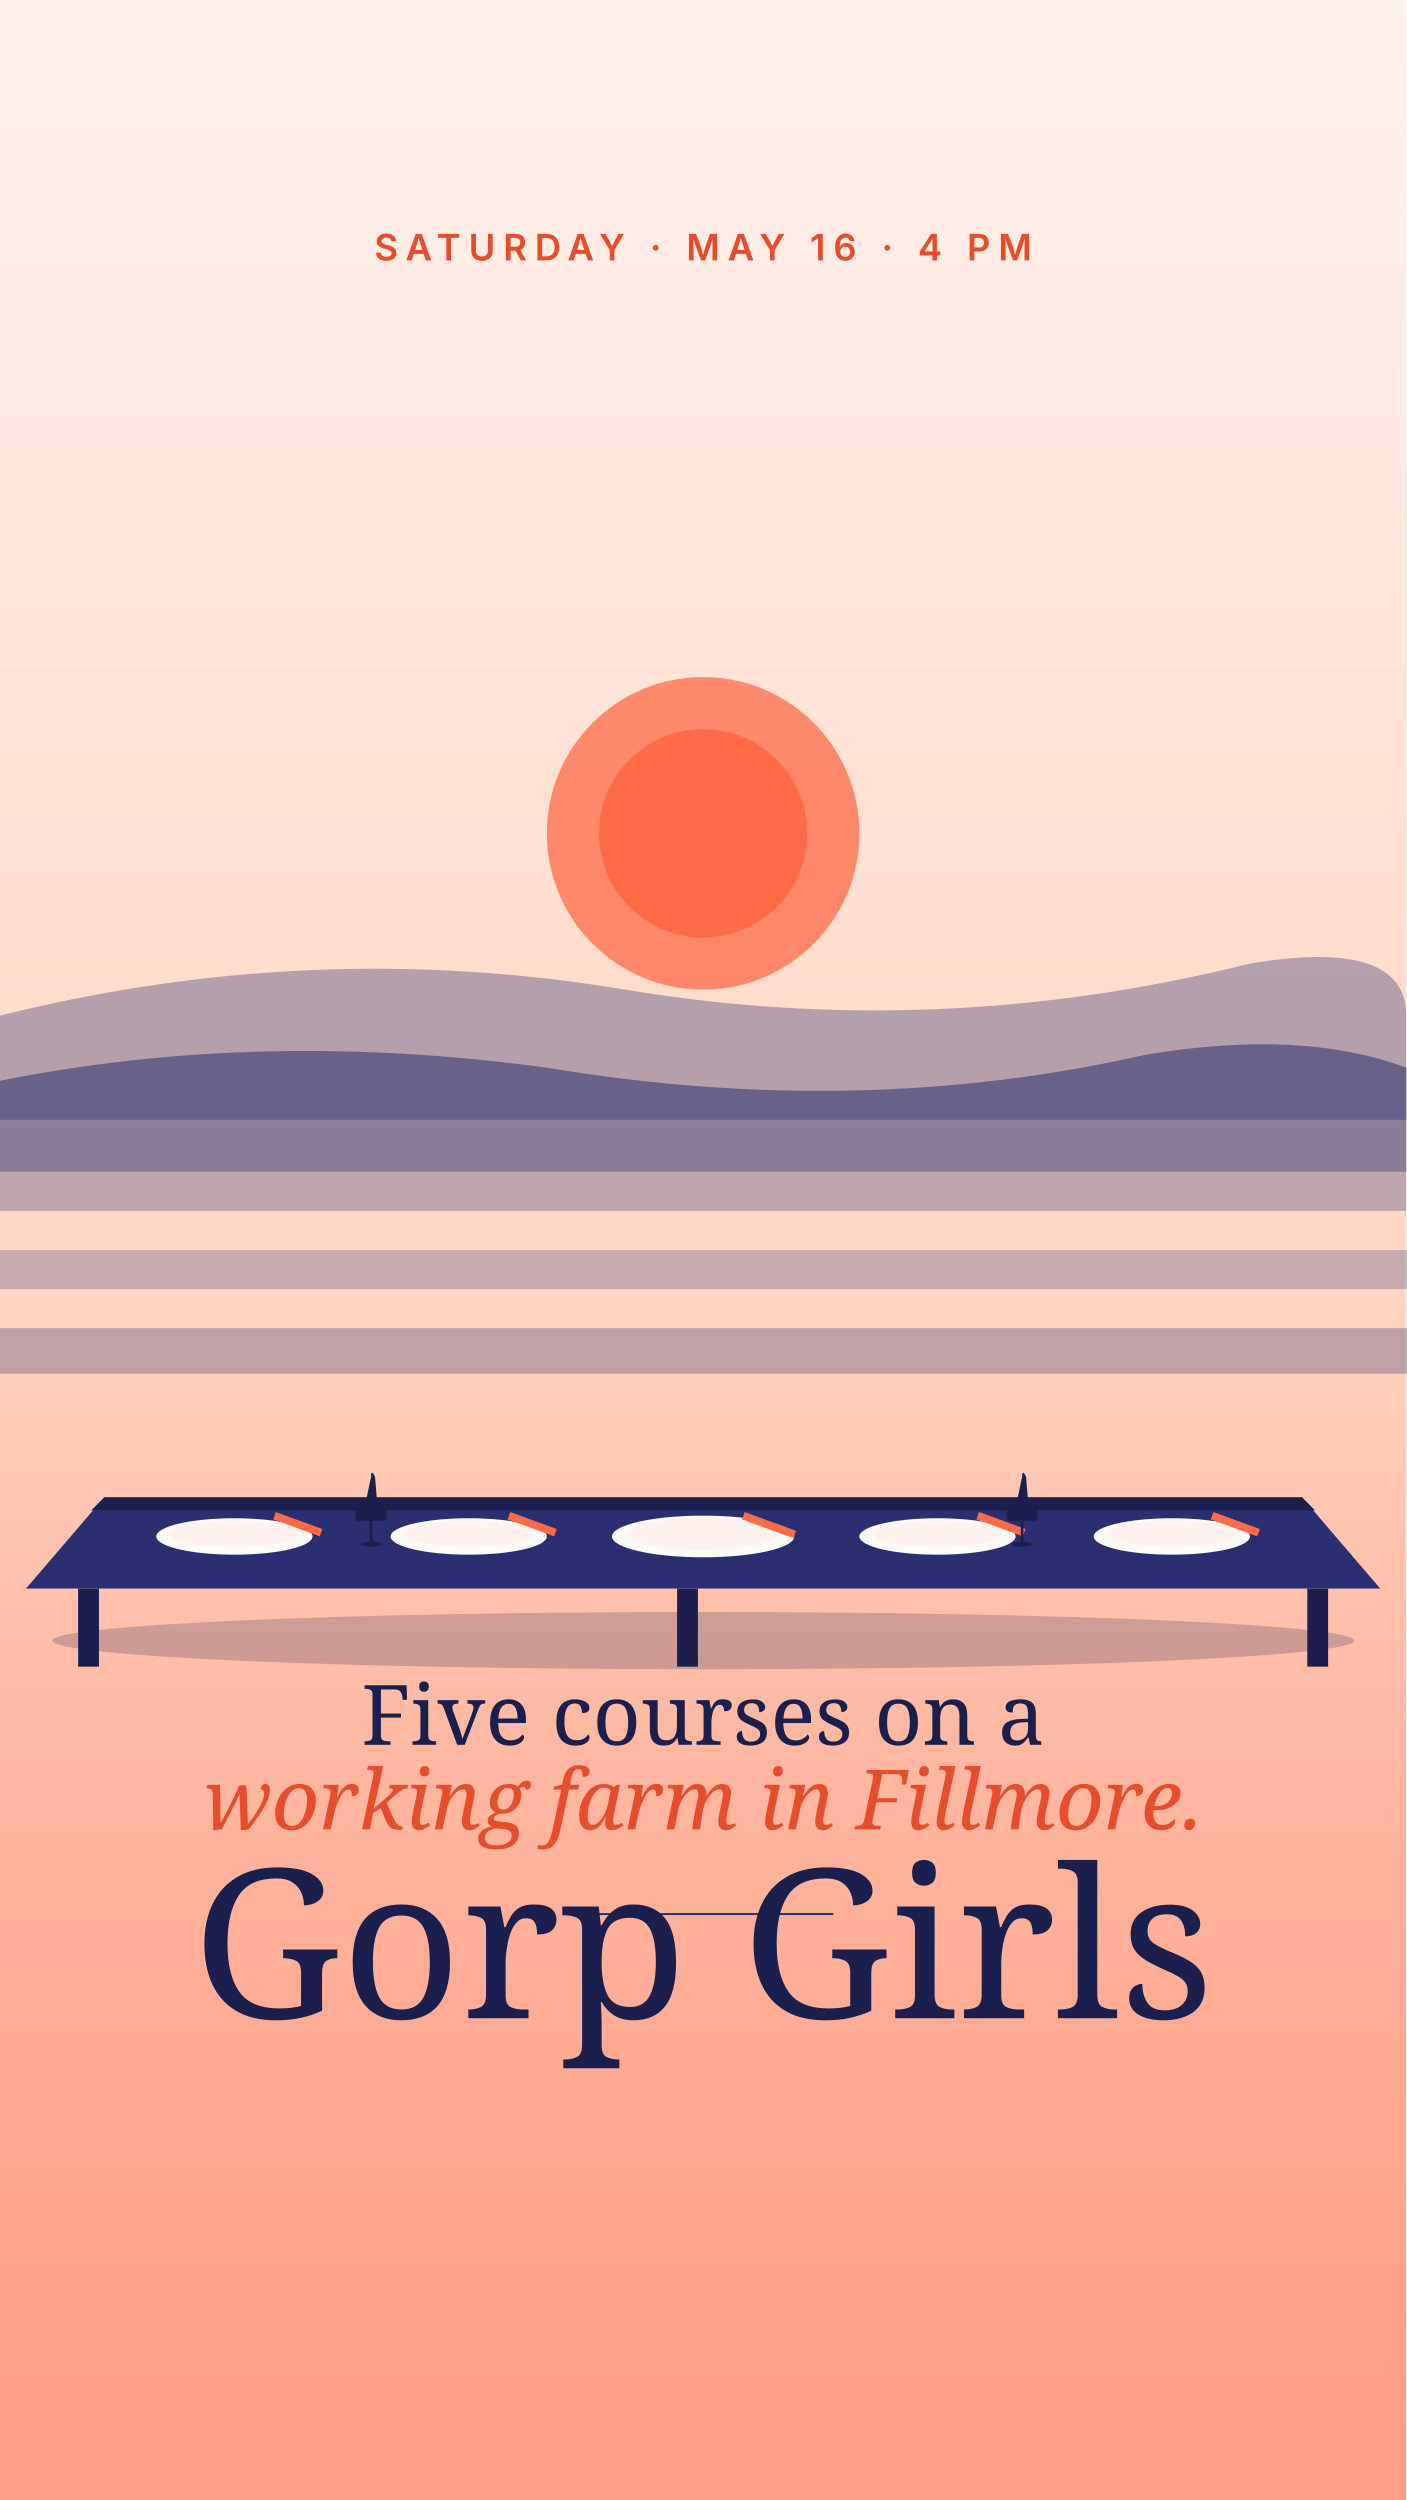
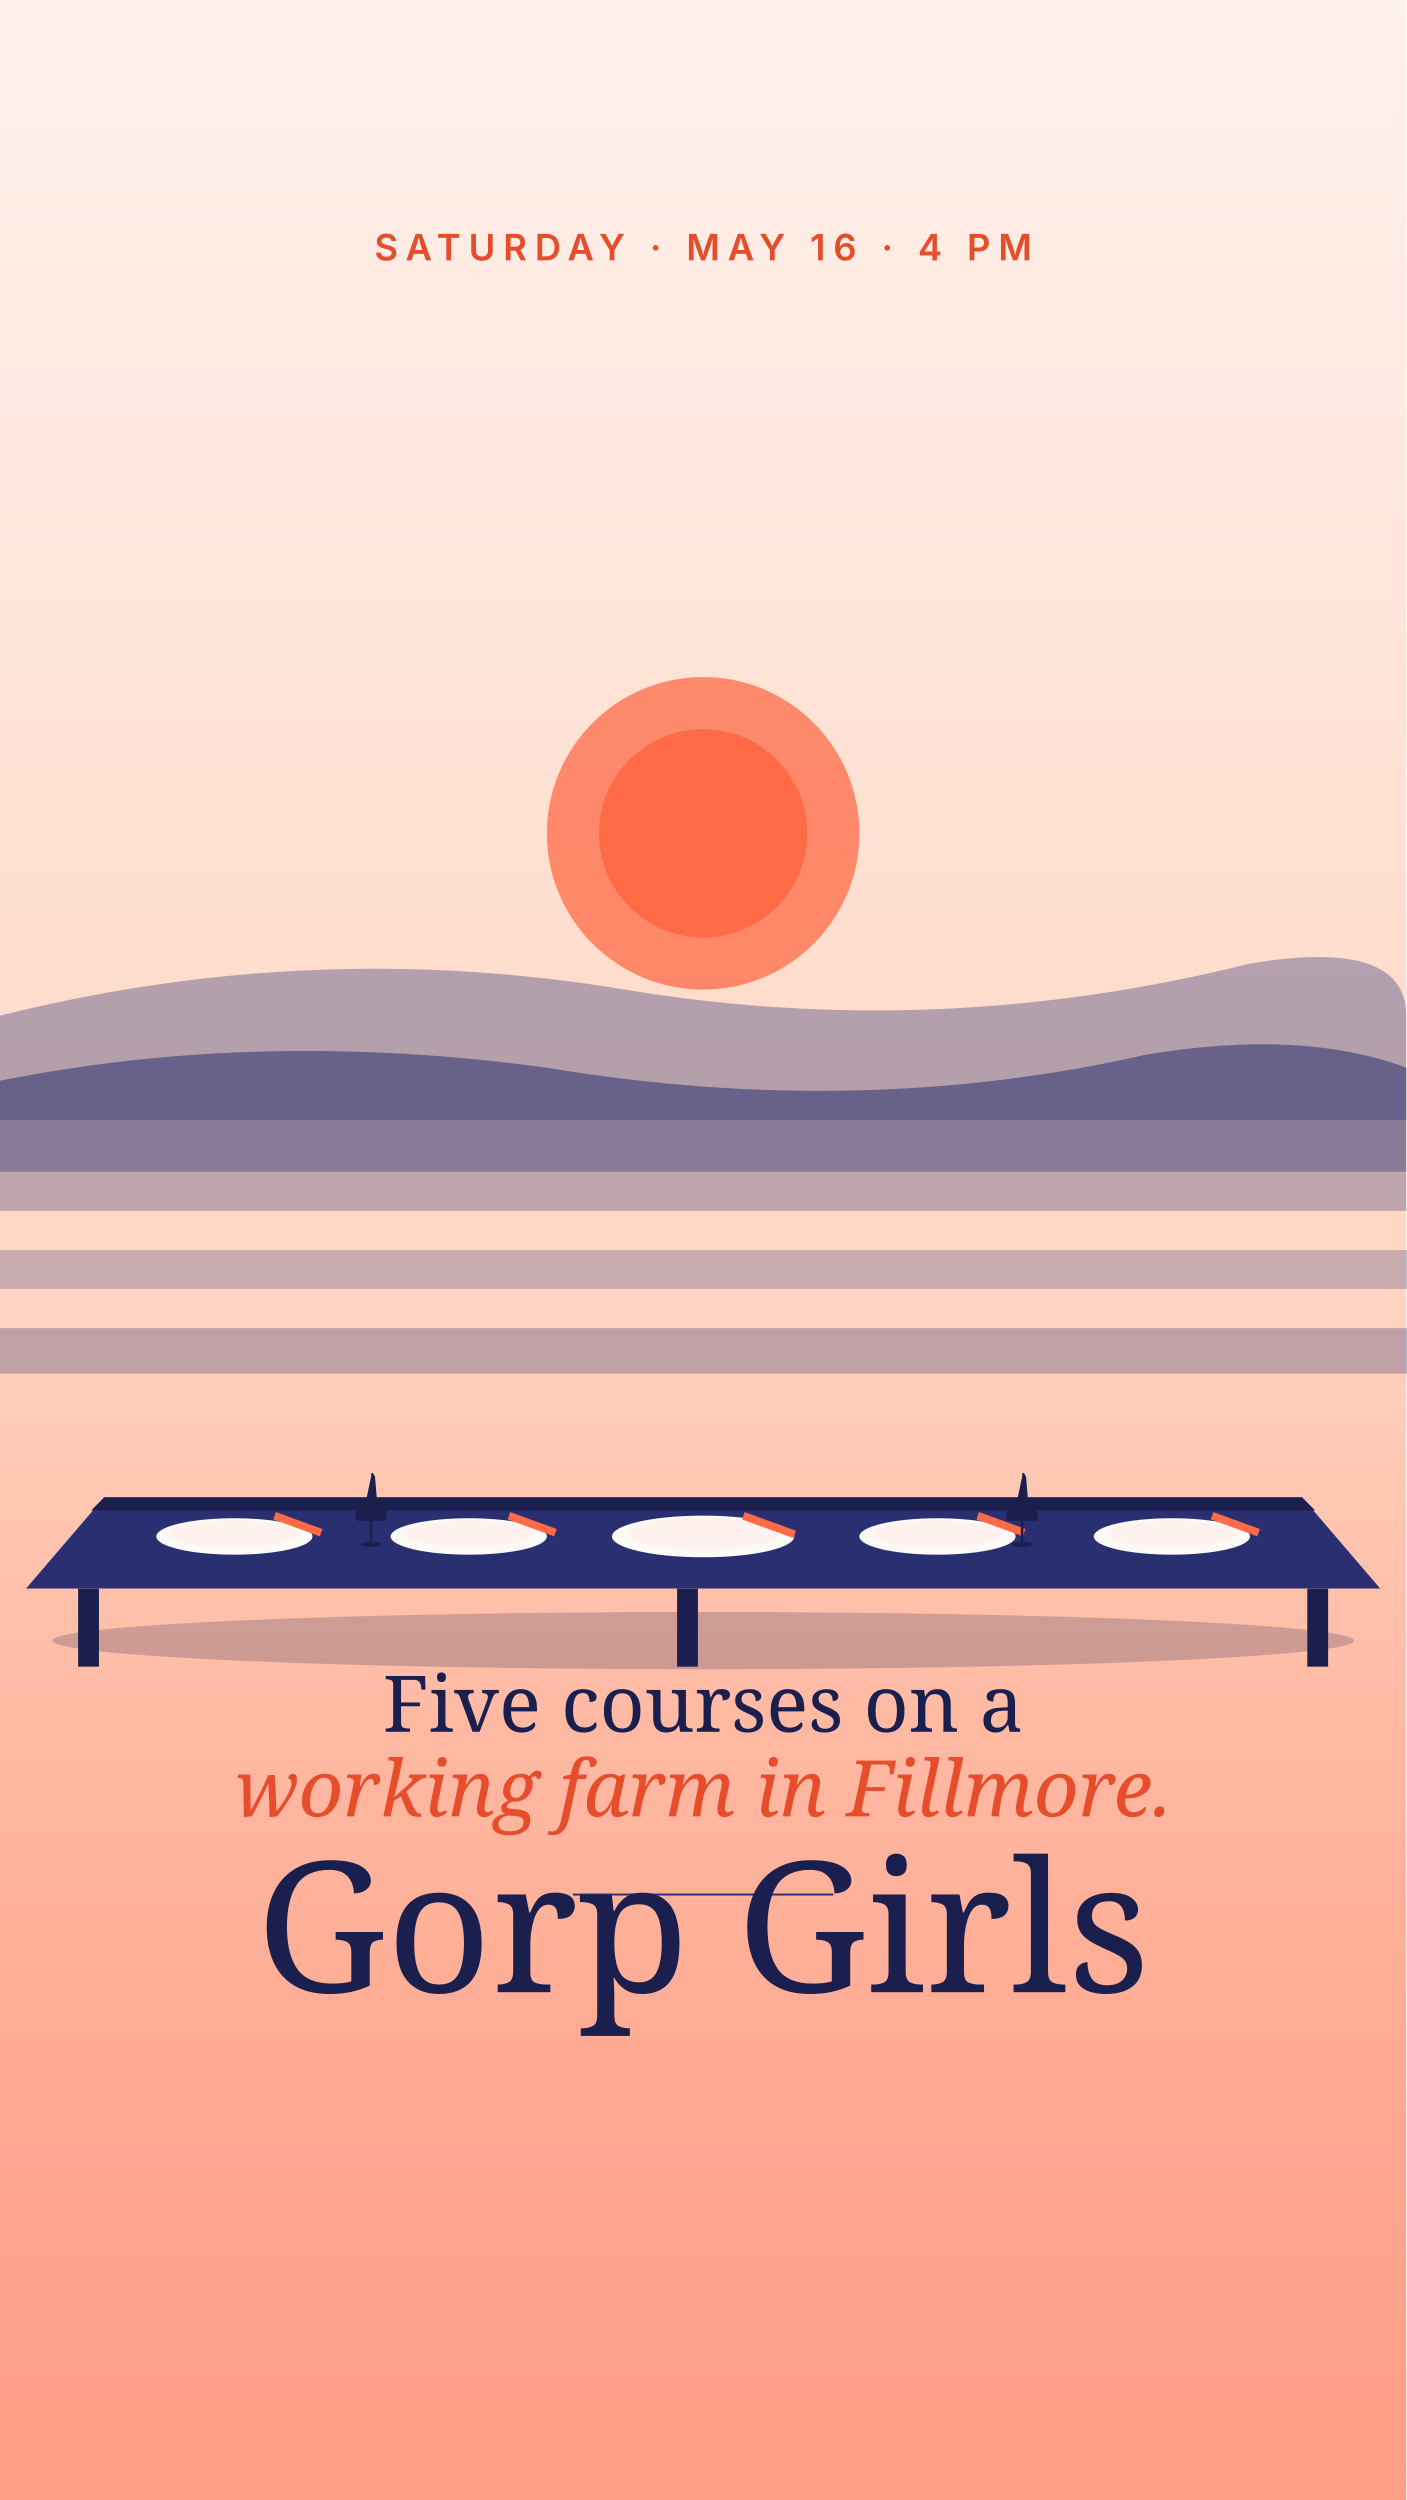
<svg xmlns="http://www.w3.org/2000/svg" viewBox="0 0 1080 1920" width="1080" height="1920">
  <defs>
    <linearGradient id="s6-sky" x1="0%" y1="0%" x2="0%" y2="100%">
      <stop offset="0%" stop-color="#FFF1ED" />
      <stop offset="50%" stop-color="#FFD8C5" />
      <stop offset="100%" stop-color="#FF6B47" stop-opacity="0.65" />
    </linearGradient>
  </defs>
  <rect width="1080" height="1920" fill="url(#s6-sky)" />
  <circle cx="540" cy="640" r="120" fill="#FF6B47" opacity="0.75" />
  <circle cx="540" cy="640" r="80" fill="#FF6B47" />
  <path d="M 0,780 Q 240,720 480,760 Q 720,800 960,740 Q 1080,720 1080,780 L 1080,860 L 0,860 Z" fill="#292f71" opacity="0.35" />
  <path d="M 0,830 Q 200,790 420,820 Q 660,860 880,810 Q 1000,790 1080,820 L 1080,900 L 0,900 Z" fill="#292f71" opacity="0.55" />
  <g fill="#292f71" opacity="0.3">
    <path d="M 0,900 L 1080,900 L 1080,930 L 0,930 Z" />
    <path d="M -40,960 L 1120,960 L 1120,990 L -40,990 Z" opacity="0.85" />
    <path d="M -80,1020 L 1160,1020 L 1160,1055 L -80,1055 Z" />
  </g>
  <g transform="translate(540, 1180)">
    <ellipse cx="0" cy="80" rx="500" ry="22" fill="#1a1f4d" opacity="0.22" />
    <path d="M -460,-30 L 460,-30 L 520,40 L -520,40 Z" fill="#292f71" />
    <path d="M -460,-30 L 460,-30 L 470,-20 L -470,-20 Z" fill="#1a1f4d" />
    <rect x="-480" y="40" width="16" height="60" fill="#1a1f4d" />
    <rect x="464" y="40" width="16" height="60" fill="#1a1f4d" />
    <rect x="-20" y="40" width="16" height="60" fill="#1a1f4d" />
    <g>
      <ellipse cx="-360" cy="0" rx="60" ry="14" fill="#FAFAF7" />
      <ellipse cx="-360" cy="-2" rx="50" ry="10" fill="#FFF1ED" />
      <rect x="-330" y="-12" width="38" height="6" fill="#FF6B47" transform="rotate(20 -310 -10)" />
      <ellipse cx="-180" cy="0" rx="60" ry="14" fill="#FAFAF7" />
      <ellipse cx="-180" cy="-2" rx="50" ry="10" fill="#FFF1ED" />
      <rect x="-150" y="-12" width="38" height="6" fill="#FF6B47" transform="rotate(20 -130 -10)" />
      <ellipse cx="0" cy="0" rx="70" ry="16" fill="#FAFAF7" />
      <ellipse cx="0" cy="-2" rx="58" ry="12" fill="#FFF1ED" />
      <rect x="30" y="-12" width="42" height="6" fill="#FF6B47" transform="rotate(20 50 -10)" />
      <ellipse cx="180" cy="0" rx="60" ry="14" fill="#FAFAF7" />
      <ellipse cx="180" cy="-2" rx="50" ry="10" fill="#FFF1ED" />
      <rect x="210" y="-12" width="38" height="6" fill="#FF6B47" transform="rotate(20 230 -10)" />
      <ellipse cx="360" cy="0" rx="60" ry="14" fill="#FAFAF7" />
      <ellipse cx="360" cy="-2" rx="50" ry="10" fill="#FFF1ED" />
      <rect x="390" y="-12" width="38" height="6" fill="#FF6B47" transform="rotate(20 410 -10)" />
    </g>
    <g fill="#1a1f4d">
      <path d="M -260,-22 L -250,-22 L -252,-46 Q -255,-52 -255,-46 Z" />
      <path d="M -260,-22 Q -270,-22 -266,-12 L -244,-12 Q -240,-22 -250,-22 Z" />
      <line x1="-255" y1="-12" x2="-255" y2="6" stroke="#1a1f4d" stroke-width="2" />
      <ellipse cx="-255" cy="6" rx="8" ry="2" fill="#1a1f4d" />
      <path d="M 240,-22 L 250,-22 L 248,-46 Q 245,-52 245,-46 Z" />
      <path d="M 240,-22 Q 230,-22 234,-12 L 256,-12 Q 260,-22 250,-22 Z" />
      <line x1="245" y1="-12" x2="245" y2="6" stroke="#1a1f4d" stroke-width="2" />
      <ellipse cx="245" cy="6" rx="8" ry="2" fill="#1a1f4d" />
    </g>
  </g>
  <text x="540" y="200" font-family="Inter, sans-serif" font-size="28" font-weight="600" text-anchor="middle" fill="#E54D2B" letter-spacing="6">SATURDAY · MAY 16 · 4 PM</text>
-   <text x="540" y="1340" font-family="Instrument Serif, Georgia, serif" font-size="64" text-anchor="middle" fill="#1a1f4d">Five courses on a</text>
-   <text x="540" y="1405" font-family="Instrument Serif, Georgia, serif" font-style="italic" font-size="64" text-anchor="middle" fill="#E54D2B">working farm in Fillmore.</text>
-   <line x1="440" y1="1470" x2="640" y2="1470" stroke="#292f71" stroke-width="1.5" />
-   <text x="540" y="1550" font-family="Instrument Serif, Georgia, serif" font-size="160" font-weight="500" text-anchor="middle" fill="#1a1f4d">Gorp Girls</text>
+   <text x="540" y="1330" font-family="Instrument Serif, Georgia, serif" font-size="60" text-anchor="middle" fill="#1a1f4d">Five courses on a</text>
+   <text x="540" y="1395" font-family="Instrument Serif, Georgia, serif" font-style="italic" font-size="60" text-anchor="middle" fill="#E54D2B">working farm in Fillmore.</text>
+   <line x1="440" y1="1455" x2="640" y2="1455" stroke="#292f71" stroke-width="1.5" />
+   <text x="540" y="1530" font-family="Instrument Serif, Georgia, serif" font-size="140" font-weight="500" text-anchor="middle" fill="#1a1f4d">Gorp Girls</text>
</svg>
